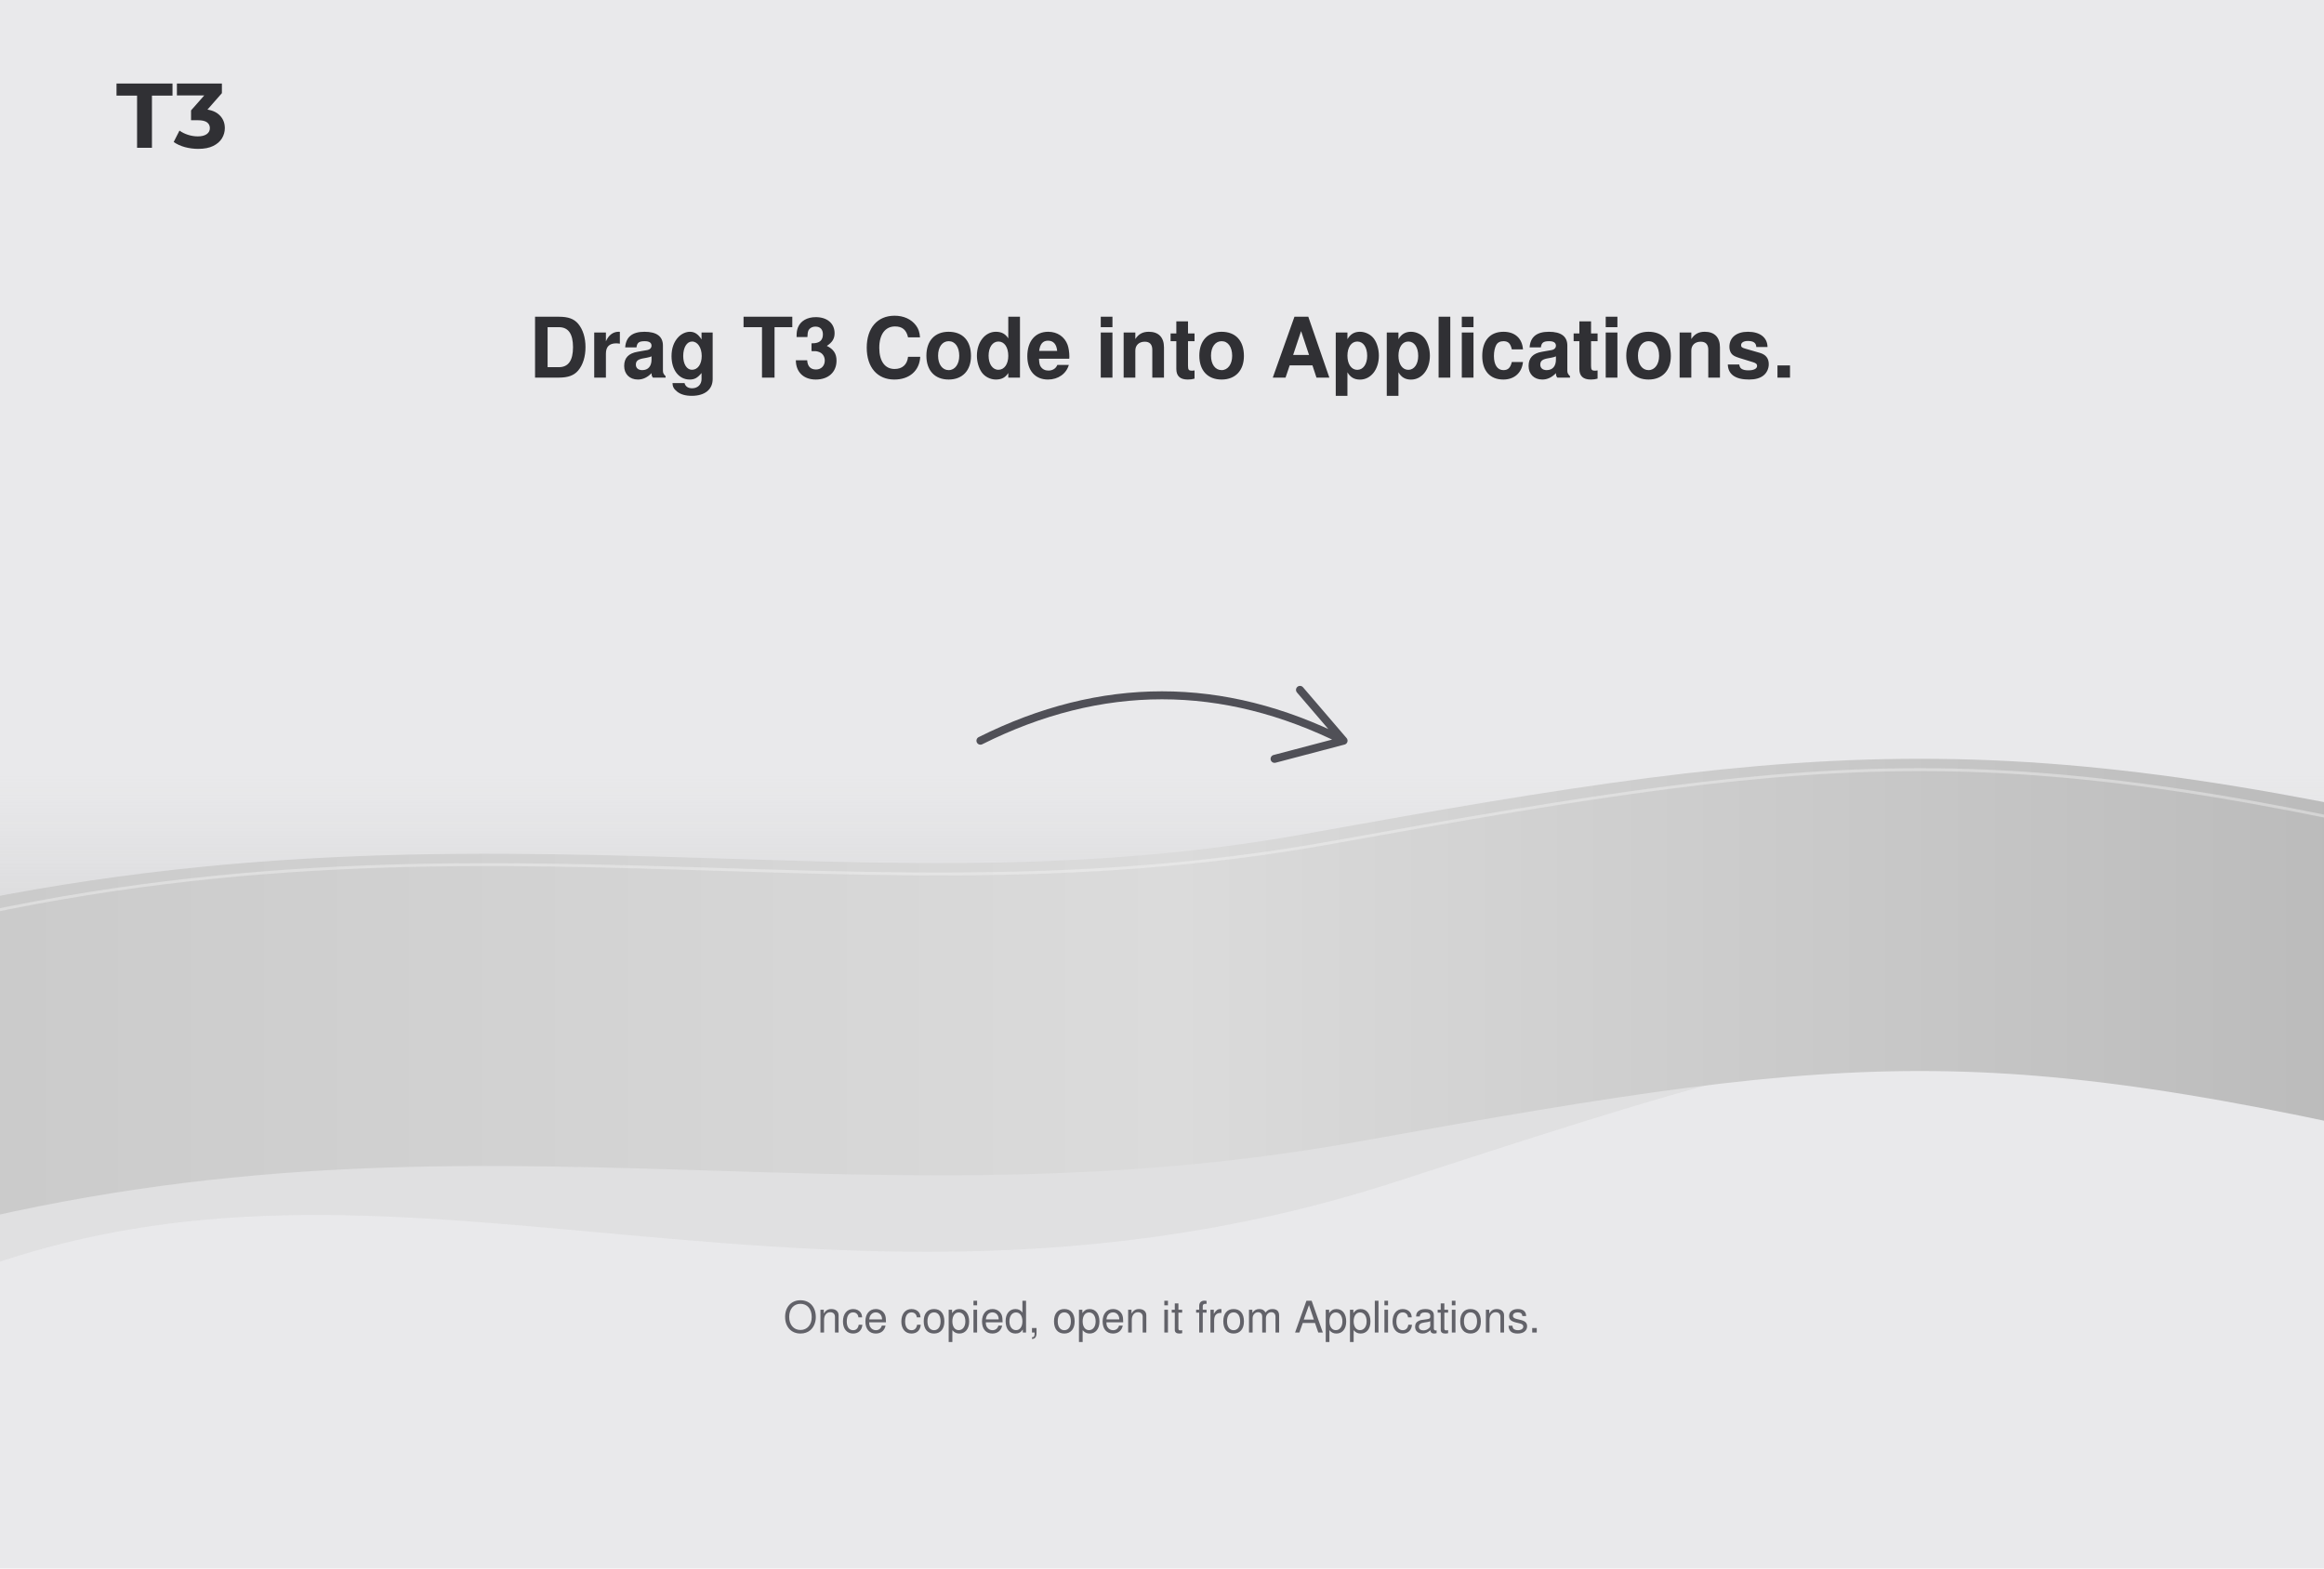
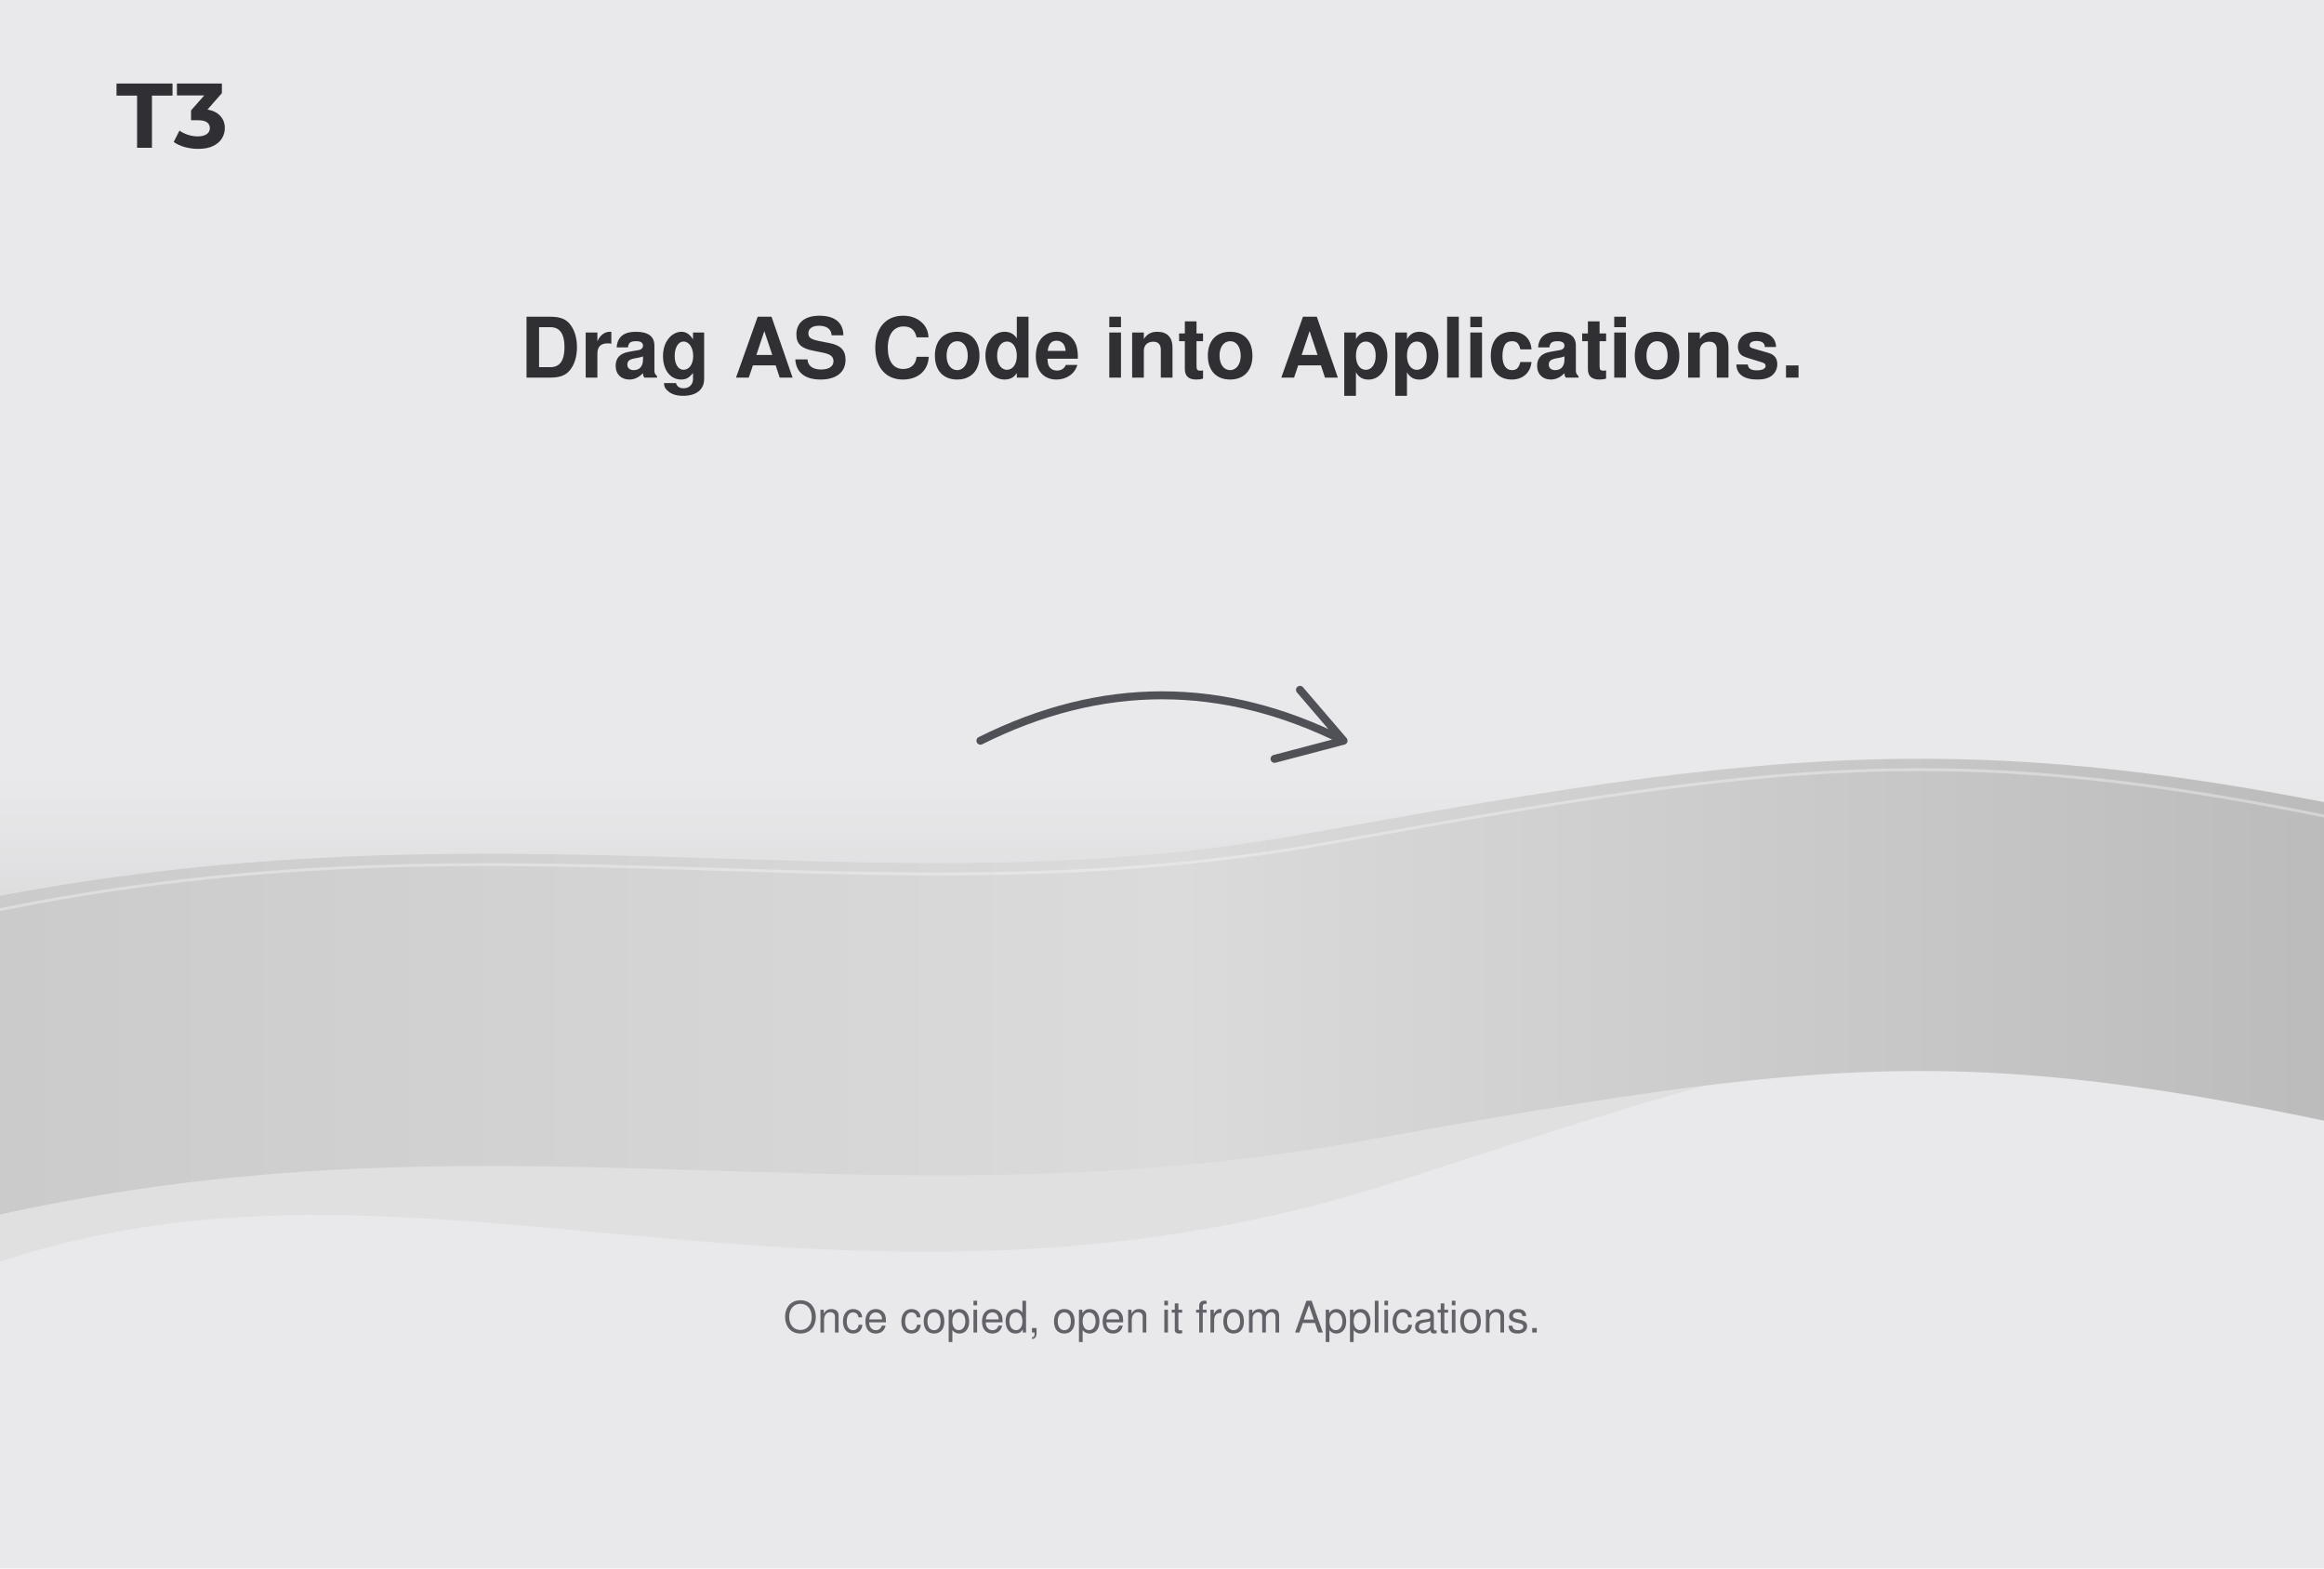
<svg xmlns="http://www.w3.org/2000/svg" width="1280" height="864" viewBox="0 0 640 432">
  <defs>
    <linearGradient id="veil" x1="0" y1="0" x2="0" y2="1">
      <stop stop-color="#B7B7B7" stop-opacity="0" />
      <stop offset=".55" stop-color="#A5A5A5" stop-opacity=".24" />
      <stop offset="1" stop-color="#D1D1D1" stop-opacity=".4" />
    </linearGradient>
    <linearGradient id="silk" x1="0" y1="0" x2="1" y2="0">
      <stop stop-color="#C8C8C8" />
      <stop offset=".5" stop-color="#DBDBDB" />
      <stop offset="1" stop-color="#B5B5B5" />
    </linearGradient>
  </defs>
  <rect width="640" height="432" fill="#E9E9EB" />
  <path d="M-60 293C95 220 214 304 362 256S559 191 707 257" stroke="url(#veil)" stroke-width="146" fill="none" opacity="1" stroke-linecap="round" stroke-linejoin="round" />
  <path d="M-60 306C113 252 223 298 367 272S553 242 707 280" stroke="url(#silk)" stroke-width="86" fill="none" opacity="1" stroke-linecap="round" stroke-linejoin="round" />
  <path d="M-60 266C113 212 223 258 367 232S553 202 707 240" stroke="#F5F5F5" stroke-width="0.8" fill="none" opacity="0.42" stroke-linecap="round" stroke-linejoin="round" />
  <svg x="32" y="23" width="30" height="18" viewBox="15.531 37 94.394 56.96" fill="#303034">
    <path d="M33.451 93V47.56H15.531V37H64.331V47.56H46.411V93H33.451ZM86.725 93.96C82.832 93.96 78.965 93.453 75.125 92.44C71.285 91.373 68.032 89.88 65.365 87.96L70.405 78.04C72.539 79.587 75.019 80.813 77.845 81.72C80.672 82.627 83.525 83.08 86.405 83.08C89.659 83.08 92.219 82.44 94.085 81.16C95.952 79.88 96.885 78.12 96.885 75.88C96.885 73.747 96.059 72.067 94.405 70.84C92.752 69.613 90.085 69 86.405 69H80.485V60.44L96.085 42.76L97.525 47.4H68.165V37H107.365V45.4L91.845 63.08L85.285 59.32H89.045C95.925 59.32 101.125 60.867 104.645 63.96C108.165 67.053 109.925 71.027 109.925 75.88C109.925 79.027 109.099 81.987 107.445 84.76C105.792 87.48 103.259 89.693 99.845 91.4C96.432 93.107 92.059 93.96 86.725 93.96Z" />
  </svg>
-   <text x="320" y="104" fill="#303034" font-family="Helvetica" font-size="23" font-weight="700" text-anchor="middle">Drag T3 Code into Applications.</text>
+   <text x="320" y="104" fill="#303034" font-family="Helvetica" font-size="23" font-weight="700" text-anchor="middle">Drag AS Code into Applications.</text>
  <path d="M270 204Q320 179 370 204M358 190L370 204L351 209" stroke="#505057" stroke-width="2.2" fill="none" opacity="1" stroke-linecap="round" stroke-linejoin="round" />
  <text x="320" y="367" fill="#626269" font-family="Helvetica" font-size="12" font-weight="400" text-anchor="middle">Once copied, open it from Applications.</text>
</svg>
